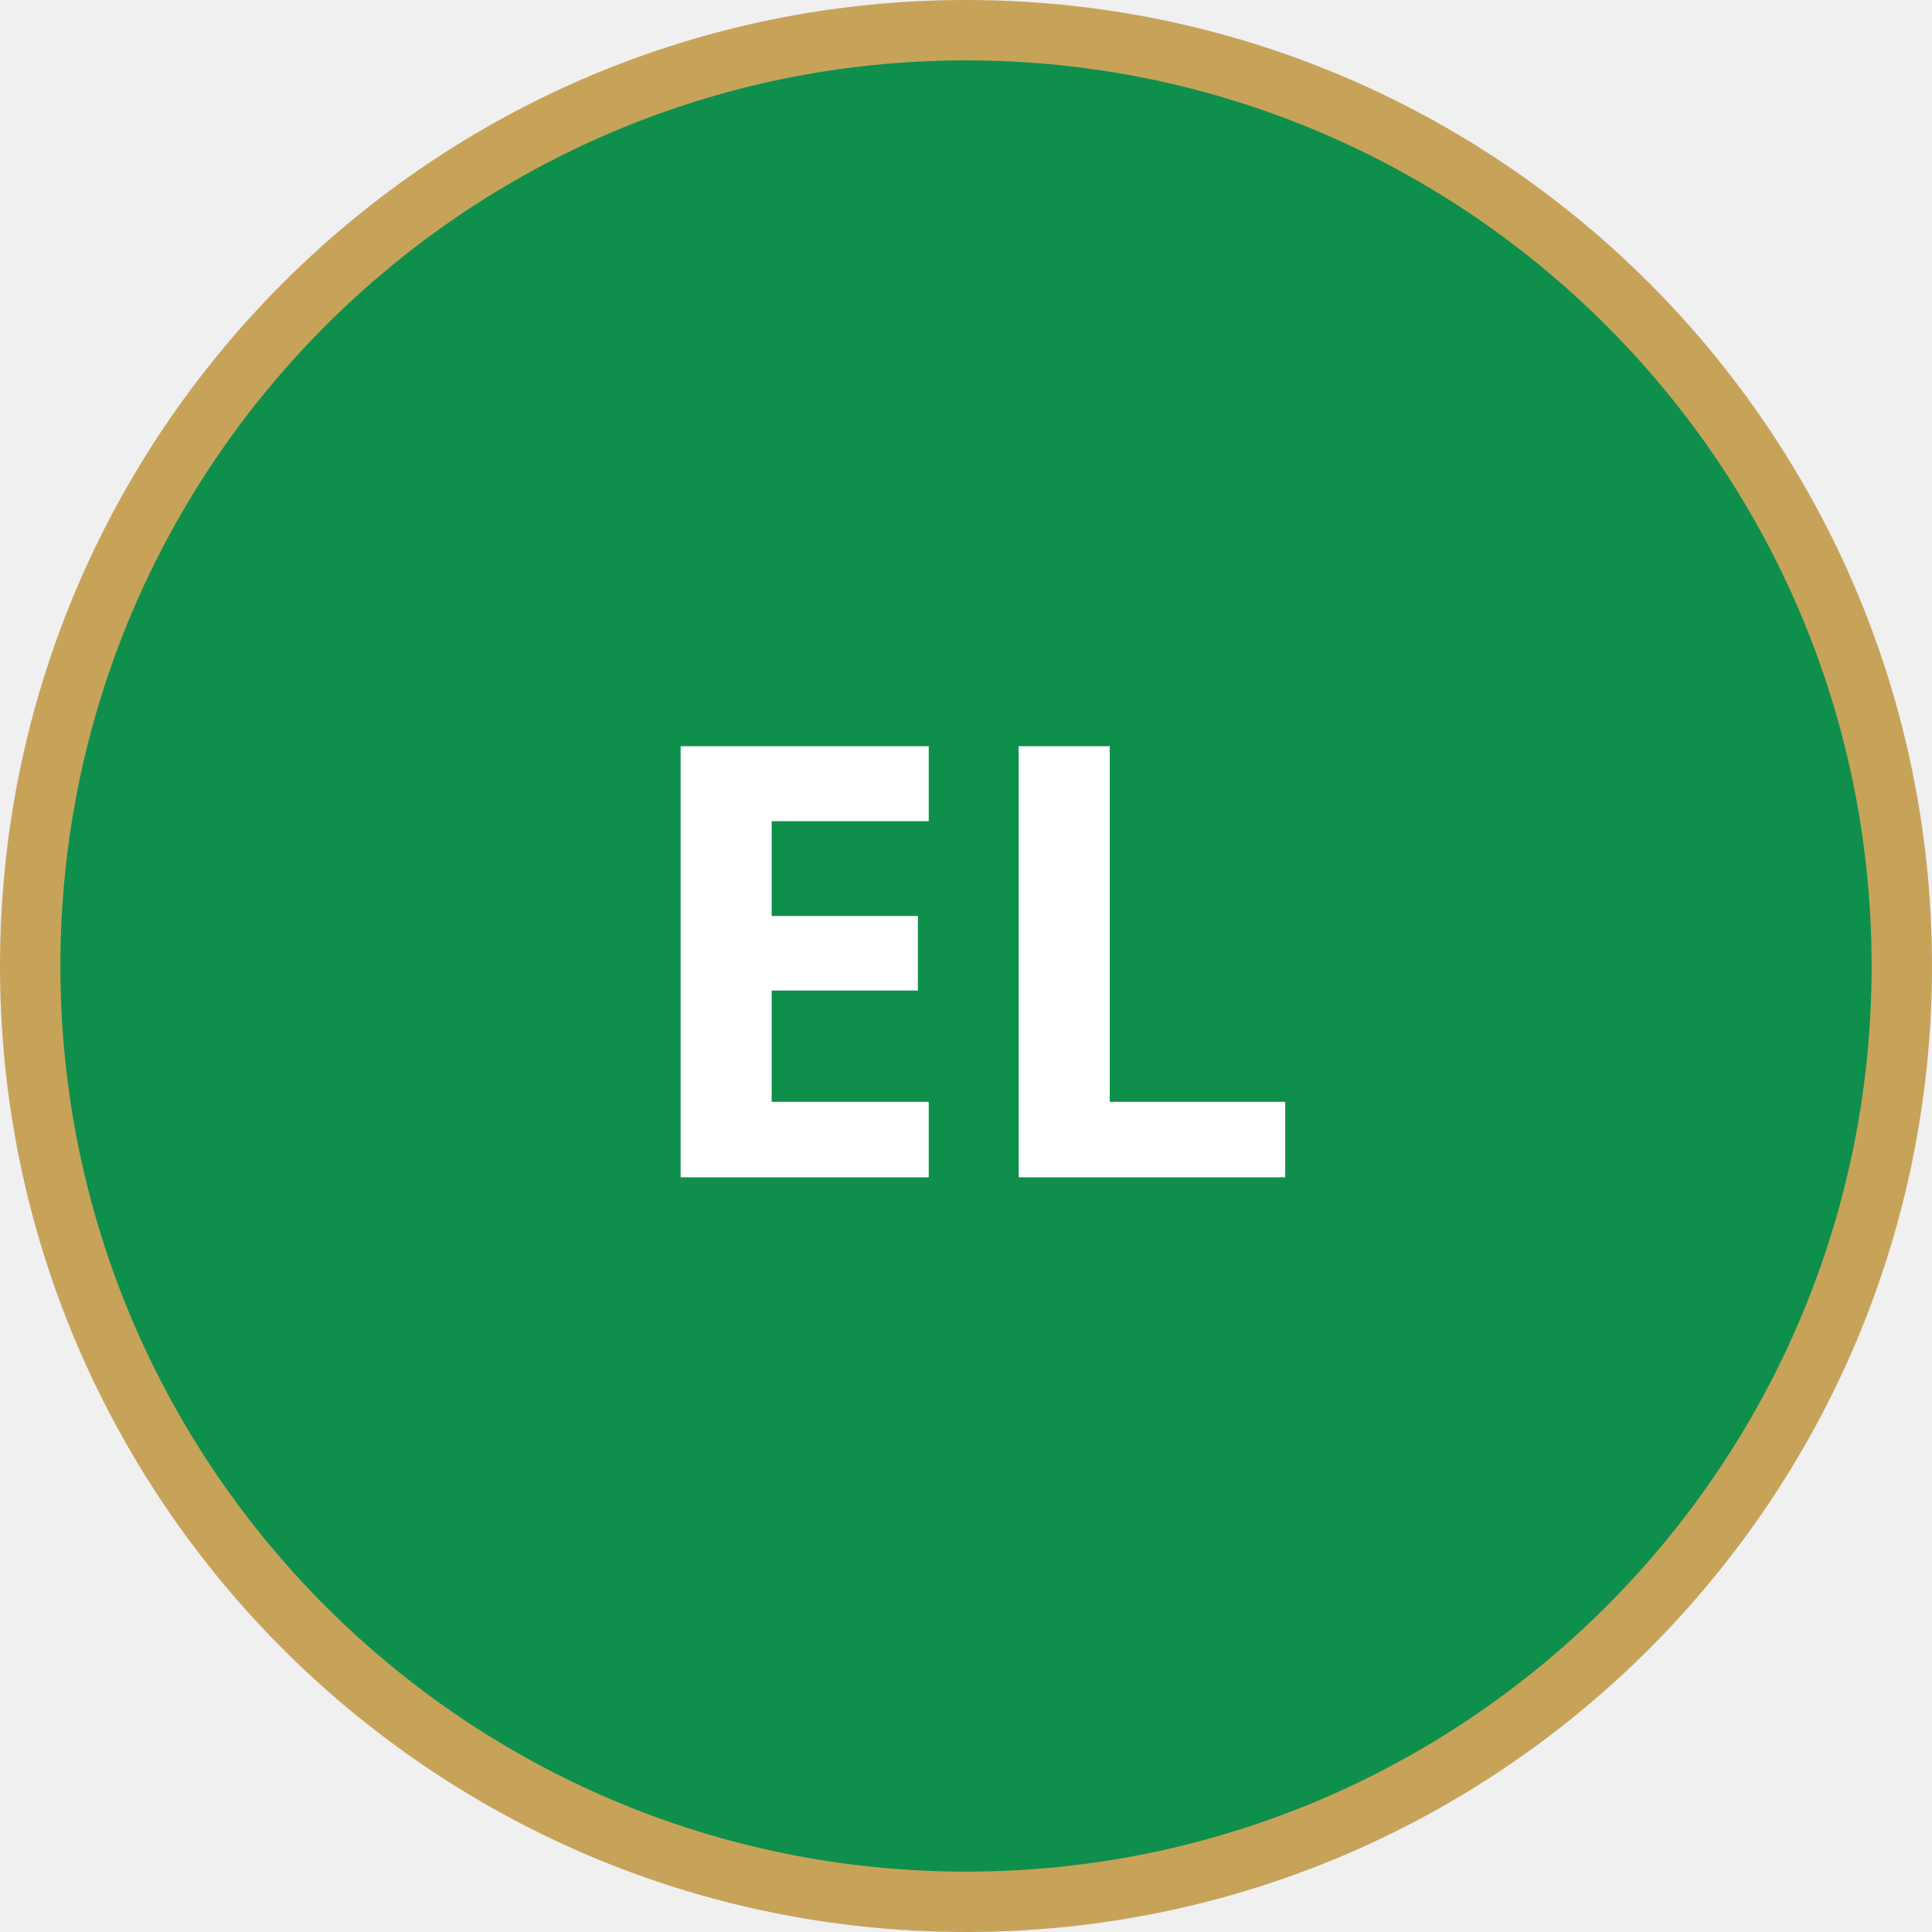
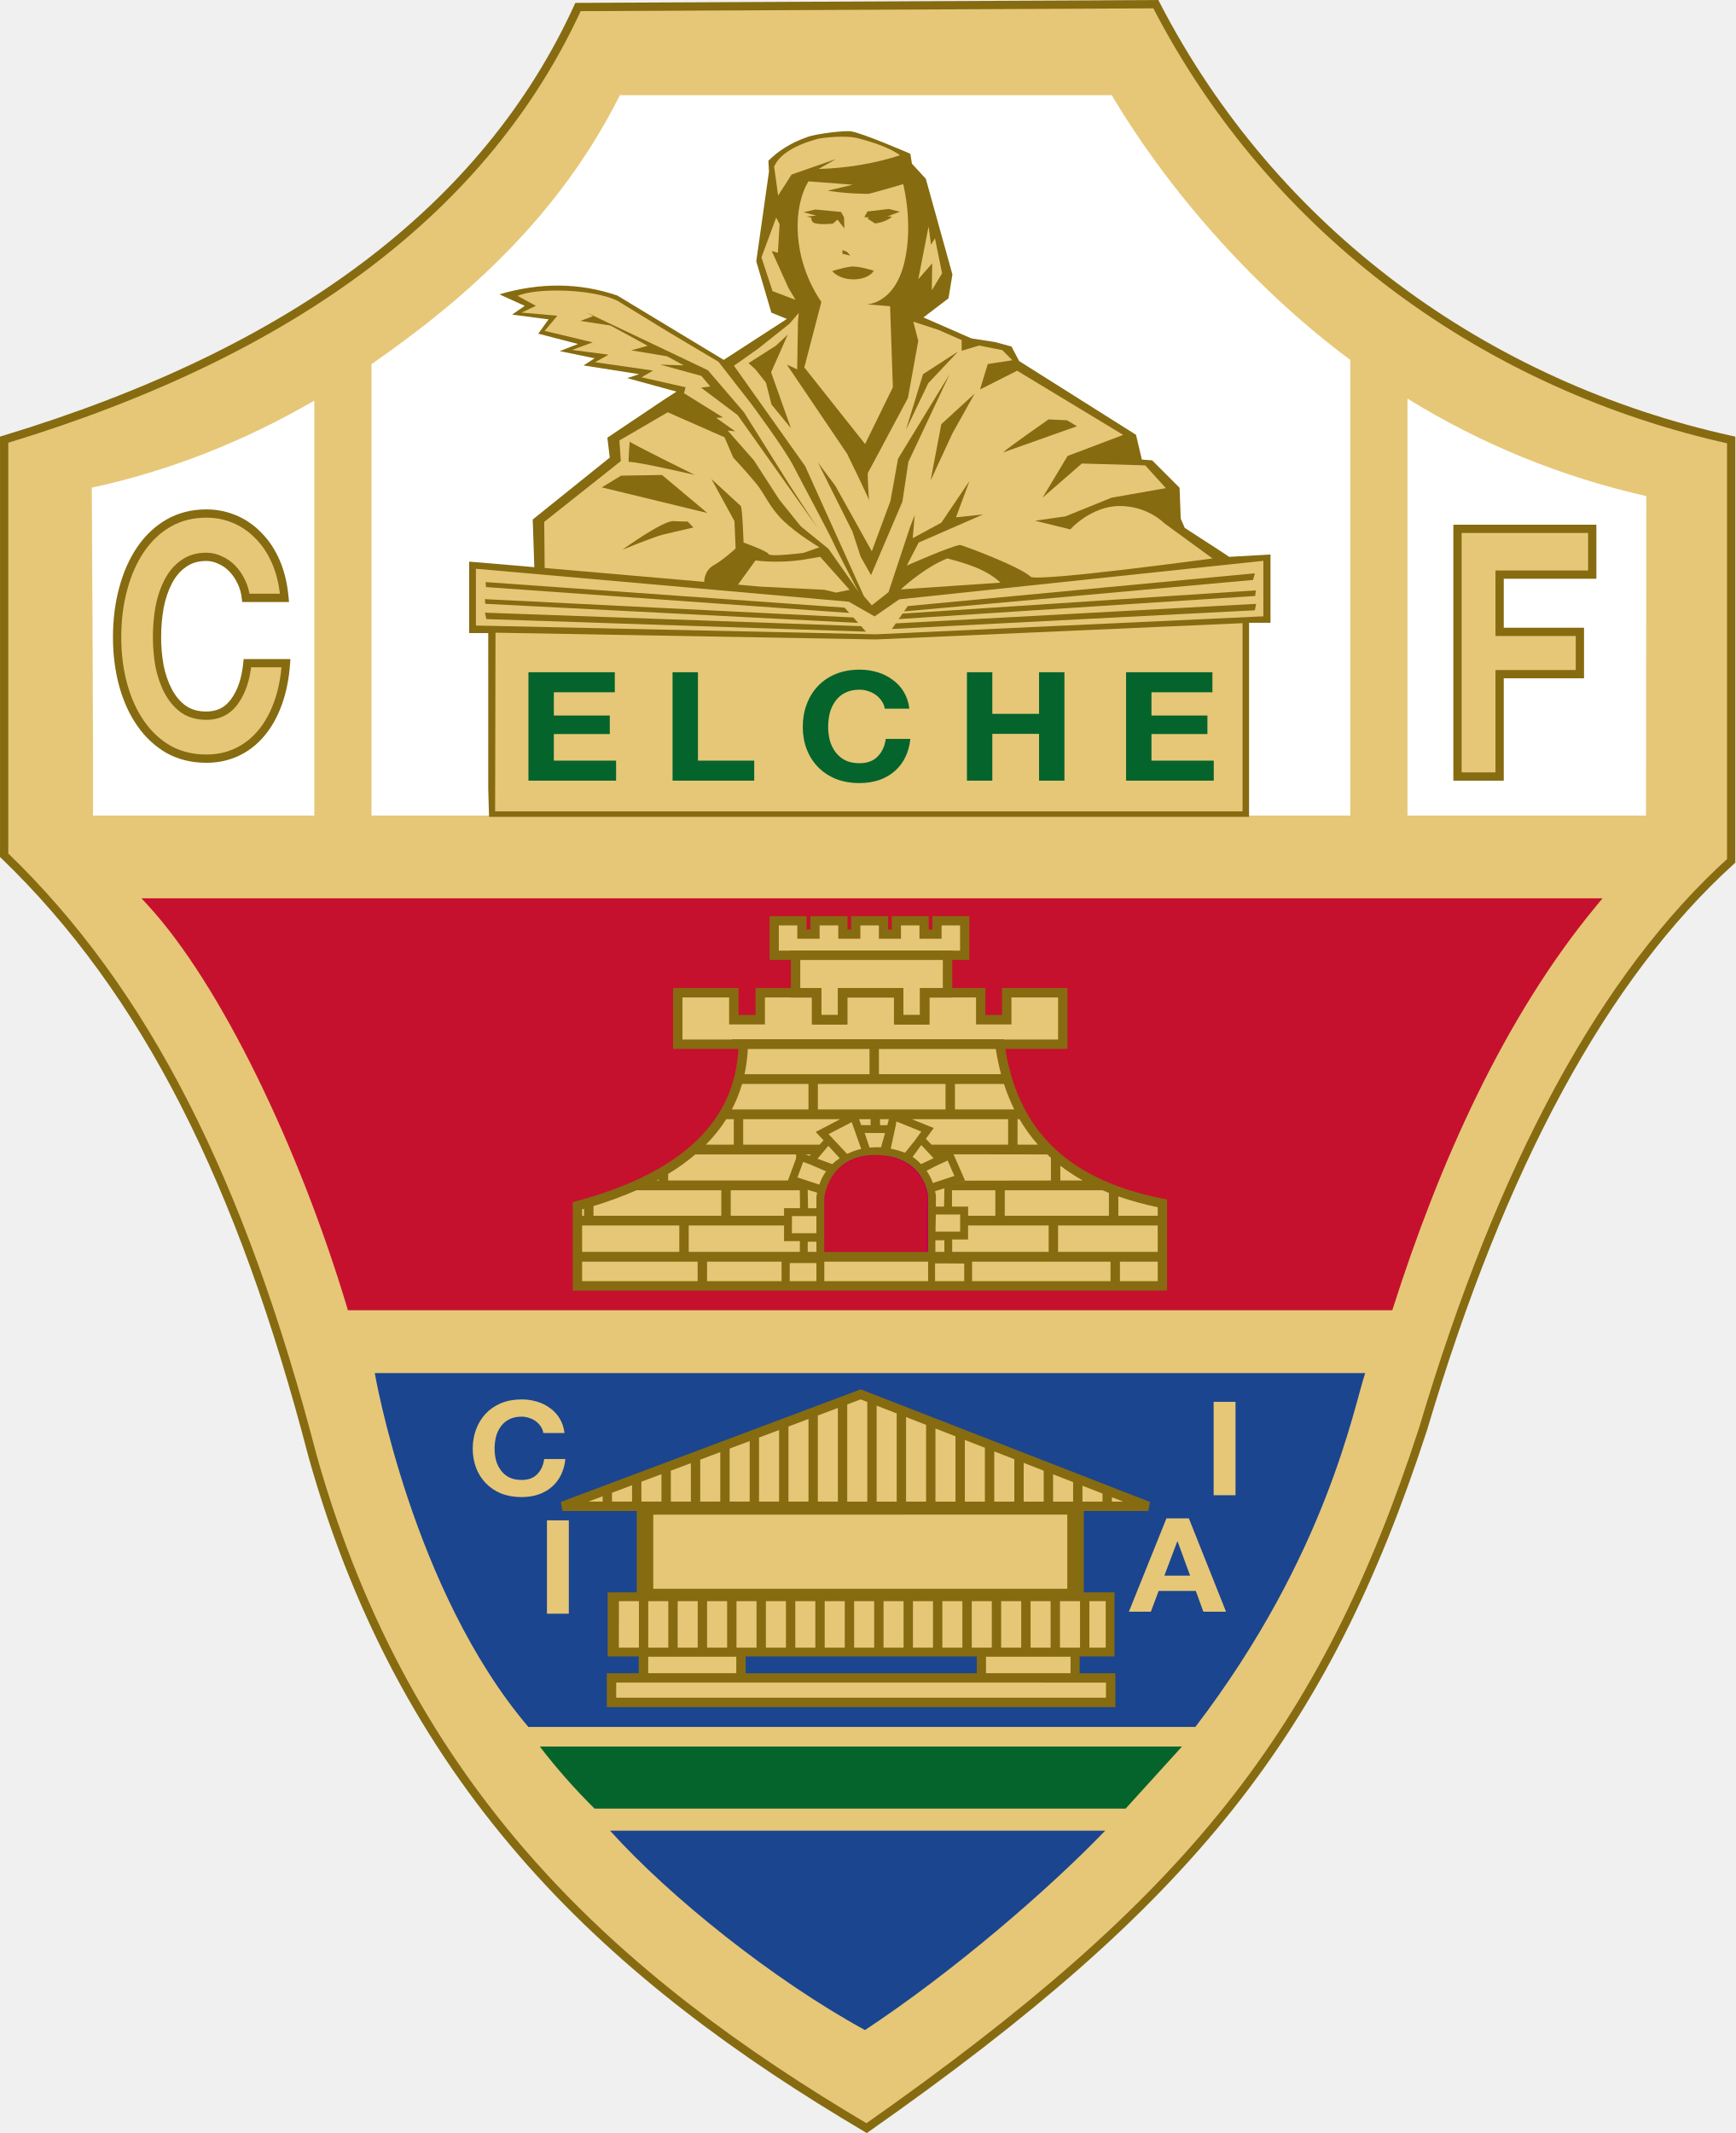
- <svg xmlns="http://www.w3.org/2000/svg" viewBox="0 0 64 64" role="img" aria-label="Elche">
-   <circle cx="32" cy="32" r="31" fill="#0f8f4c" stroke="#c7a35a" stroke-width="2" />
-   <text x="32" y="39" text-anchor="middle" font-family="Verdana, sans-serif" font-size="20" font-weight="700" fill="#ffffff">EL</text>
+ <svg xmlns="http://www.w3.org/2000/svg" xml:space="preserve" viewBox="-22.87 1.31 251.18 308.7">
+   <path d="M144.434 1.916c17.03 33.03 47.82 55.251 83.277 63.068v60.917q-27.6 24.974-44.594 82.22c-14.32 43.95-33.636 68.282-80.547 101.187-36.423-21.524-66.463-48.483-80.18-97.209-10.327-39.709-24.168-67.286-44.662-87.014V64.943Q40.89 45.817 60.791 2.324z" style="fill:#e6c777" data-source="https://football-logos.cc" />
+   <path d="m144.434 1.916-.532.274c17.114 33.196 48.062 55.526 83.681 63.378l.13-.584h-.599v60.917h.598l-.4-.443c-18.523 16.764-33.418 44.27-44.768 82.492l.574.171-.57-.186c-7.146 21.933-15.52 38.922-27.949 54.548-12.433 15.626-28.939 29.898-52.37 46.334l.343.49.305-.516c-36.363-21.498-66.232-48.307-79.908-96.855l-.576.162.58-.15c-10.342-39.766-24.224-67.463-44.826-87.295l-.416.432h.598V64.943h-.598l.173.573C20.107 52.74 47.981 31.768 61.338 2.574l-.544-.249.003.6 83.642-.41zl-.532.274zl-.004-.599-84.023.411-.158.347C47.071 30.87 19.567 51.643-22.443 64.37l-.425.128v60.84l.183.176c20.386 19.624 34.185 47.081 44.497 86.733l.004.014v-.002c13.758 48.902 43.967 76.013 80.451 97.562l.332.196.316-.222c23.48-16.469 40.084-30.813 52.62-46.567 12.534-15.754 20.978-32.905 28.151-54.923l.005-.016c11.31-38.104 26.146-65.414 44.423-81.945l.196-.179V64.501l-.469-.104c-35.3-7.783-65.93-29.895-82.876-62.757l-.168-.327-.367.001z" style="fill:#866b10" />
+   <path d="M27.937 190.337c-6.966-23.174-18.317-46.83-28.962-58.42l208.846.001c-13.537 16.298-22.943 37.61-29.596 58.42z" style="fill:#c5112e" />
+   <path d="m27.937 190.337.573-.172c-6.994-23.243-18.337-46.928-29.094-58.653l-.44.405v.6H207.82v-.599l-.46-.382c-13.612 16.392-23.038 37.768-29.706 58.62l.57.181v-.598H27.937zl.573-.172zv.6h150.724l.135-.417c6.637-20.767 16.023-42.015 29.486-58.22l.814-.98H-2.388l.922 1.002c10.534 11.455 21.891 35.082 28.83 58.188l.127.427h.446z" style="fill:#c5112e" />
+   <path d="M-9.423 119.34c.12.044-.162-47.454-.162-47.454 11.201-2.413 22.03-6.684 32.211-12.6v60.054zM180.86 59.003c10.624 6.558 22.082 11.262 34.572 14.108l-.043 46.23H180.86zM30.905 54.013C44.52 44.558 58.107 32.58 66.856 15.08h71.193c8.988 15.137 21.961 29.02 34.53 38.315v65.945H30.904z" style="fill:#fff" />
+   <path d="M53.61 251.242c-16.813-19.75-22.233-51.208-22.233-51.208H174.74c-1.644 4.767-5.47 26.19-24.582 51.208zM102.334 295.114c-13.293-7.266-28.26-19.266-36.896-28.854h71.664c-8.353 8.666-21.979 20.395-34.768 28.854" style="fill:#1b458f" />
+   <path d="M55.267 254.082h92.951l-8.16 8.985H63.194a88.5 88.5 0 0 1-7.927-8.985" style="fill:#05642c" />
+   <path d="M56.301 221.343h3.164v13.51h-3.164zM152.801 204.193h3.166v13.512h-3.166z" style="fill:#e6c777" />
+   <path d="m145.971 221.057-5.44 13.51h3.181l1.13-3.009h5.381l1.088 3.008h3.285l-5.38-13.509zm-.303 8.291 1.873-4.96h.041l1.813 4.96z" style="fill:#e6c777;fill-rule:evenodd" />
+   <path d="M55.775 208.704h3.065q-.142-1.17-.685-2.08a5 5 0 0 0-1.392-1.515 6 6 0 0 0-1.896-.944 7.6 7.6 0 0 0-2.236-.324q-1.653.001-2.984.548c-.87.368-1.61.87-2.215 1.516a6.7 6.7 0 0 0-1.39 2.272q-.485 1.285-.485 2.8a7.8 7.8 0 0 0 .484 2.762 6.6 6.6 0 0 0 1.391 2.212 6.5 6.5 0 0 0 2.215 1.496q1.334.53 2.984.53 1.33 0 2.438-.378a5.8 5.8 0 0 0 1.938-1.1 5.5 5.5 0 0 0 1.33-1.739 6.5 6.5 0 0 0 .622-2.29h-3.063q-.178 1.363-1.005 2.197-.81.832-2.259.832-1.068-.002-1.813-.38c-.5-.267-.9-.612-1.209-1.04a4.4 4.4 0 0 1-.688-1.439 7 7 0 0 1-.202-1.665 7.4 7.4 0 0 1 .202-1.724 4.4 4.4 0 0 1 .688-1.475 3.2 3.2 0 0 1 1.21-1.04q.743-.398 1.812-.397a3.2 3.2 0 0 1 1.107.19q.546.166.97.49c.28.214.52.466.706.756q.281.42.36.93M12.718 87.836h5.591q-.26-2.944-1.252-5.225-.995-2.279-2.537-3.8a10.2 10.2 0 0 0-3.454-2.375 10.4 10.4 0 0 0-4.08-.805c-2.01 0-3.826.458-5.44 1.375q-2.389 1.376-4.043 3.8-1.656 2.42-2.536 5.701-.885 3.227-.886 7.028.001 3.706.886 6.933.879 3.183 2.536 5.56 1.654 2.373 4.042 3.752c1.615.885 3.431 1.327 5.44 1.327 1.62 0 3.1-.313 4.446-.95q2.025-.95 3.528-2.752 1.51-1.808 2.428-4.37.917-2.567 1.14-5.746H12.94c-.222 2.28-.832 4.115-1.84 5.508q-1.469 2.09-4.115 2.09-1.946 0-3.309-.95c-.908-.663-1.64-1.536-2.207-2.615Q.624 99.71.222 97.713a23.3 23.3 0 0 1-.368-4.178q-.001-2.234.368-4.323c.268-1.394.684-2.627 1.247-3.707q.849-1.66 2.207-2.609 1.362-1 3.31-1 1.066 0 2.02.477a5.4 5.4 0 0 1 1.764 1.234c.518.54.945 1.17 1.287 1.898q.517 1.05.661 2.331" style="fill:#e6c777" />
+   <path d="M12.718 87.836v.6h6.244l-.058-.653c-.18-2.016-.607-3.819-1.3-5.41-.689-1.577-1.575-2.914-2.665-3.987l-.42.426.432-.415a10.8 10.8 0 0 0-3.656-2.513 11 11 0 0 0-4.31-.85c-2.102 0-4.029.482-5.737 1.452-1.676.965-3.093 2.301-4.24 3.982q-1.72 2.518-2.62 5.884c-.604 2.205-.906 4.603-.906 7.183 0 2.517.303 4.884.907 7.091q.901 3.272 2.622 5.742c1.147 1.65 2.564 2.966 4.233 3.93l.005.003.007.003c1.708.938 3.63 1.402 5.728 1.401 1.695.001 3.271-.33 4.702-1.008 1.428-.67 2.678-1.646 3.731-2.91 1.06-1.265 1.9-2.789 2.531-4.552q.949-2.656 1.174-5.905l.044-.64h-6.77l-.054.541c-.214 2.207-.8 3.935-1.728 5.215l-.004.004v.001c-.895 1.246-2.02 1.822-3.627 1.835-1.202-.002-2.17-.287-2.966-.84l-.342.49.353-.483c-.829-.606-1.499-1.4-2.029-2.41q-.802-1.528-1.19-3.449l-.586.118.59-.107a22.7 22.7 0 0 1-.359-4.07c0-1.457.12-2.86.358-4.219l-.589-.104.587.113c.258-1.345.658-2.522 1.19-3.542l.008-.017-.006.013c.53-1.035 1.196-1.819 2.016-2.39l.004-.004.007-.005c.796-.583 1.758-.882 2.955-.884.621 0 1.2.137 1.754.414l.016.008.014.006c.59.255 1.11.618 1.57 1.1.47.49.86 1.062 1.177 1.738l.006.01a6.4 6.4 0 0 1 .603 2.13l.06.533h.535v-.599l.595-.066a7.6 7.6 0 0 0-.719-2.527l-.537.265.541-.254a7.6 7.6 0 0 0-1.396-2.059 5.95 5.95 0 0 0-1.959-1.369l-.236.55.268-.537a5.1 5.1 0 0 0-2.289-.54c-1.398-.002-2.645.367-3.664 1.117l.355.482-.342-.49C2.34 83.1 1.542 84.054.94 85.233l.01-.017-.008.013c-.594 1.137-1.028 2.43-1.305 3.871l-.002.01a25.5 25.5 0 0 0-.375 4.426q-.002 2.19.377 4.284l.001.008.001.003c.277 1.38.711 2.64 1.303 3.77.604 1.15 1.397 2.1 2.384 2.82l.005.003.005.004c1.02.712 2.258 1.058 3.651 1.056 1.922.014 3.535-.803 4.604-2.343l-.489-.345.486.351c1.086-1.504 1.721-3.45 1.95-5.802l-.597-.057v.598h5.586v-.598l-.597-.042c-.144 2.074-.516 3.934-1.105 5.584q-.89 2.478-2.323 4.188c-.953 1.143-2.055 1.998-3.323 2.595-1.264.597-2.65.894-4.192.894-1.923 0-3.63-.42-5.153-1.254l-.288.525.3-.519c-1.516-.875-2.793-2.06-3.85-3.577-1.062-1.52-1.878-3.308-2.45-5.375-.574-2.093-.865-4.352-.865-6.773 0-2.487.291-4.777.865-6.87.573-2.137 1.392-3.97 2.452-5.52 1.058-1.55 2.336-2.75 3.847-3.62 1.52-.86 3.223-1.294 5.142-1.295 1.373 0 2.648.253 3.85.758a9.6 9.6 0 0 1 3.254 2.238l.004.004.008.008c.967.952 1.771 2.153 2.408 3.613.631 1.451 1.035 3.125 1.205 5.038l.596-.053v-.599h-5.59v.6l.594-.067z" style="fill:#866b10" />
+   <path d="M609.599 274.769h13.407v-6.627H603.5v35.846h6.099v-14.812h11.619v-6.123h-11.619z" style="fill:#e6c777" transform="translate(-415.402 -190.296)" />
+   <path d="M603.5 268.142h-.599v36.445h7.296v-14.813h11.619v-7.319h-11.619v-7.088h13.407v-7.825h-20.703v.6zv.598h18.908v5.43H609v9.482h11.619v4.925H609v14.813h-4.902v-35.248zv.598z" style="fill:#866b10" transform="translate(-415.402 -190.296)" />
+   <path d="M47.803 115.468V92.934h-2.759V82.59l9.426.804-.23-6.898 11.151-8.964-.347-2.877 8.048-5.402 1.953-1.266-7.127-1.954 1.725-.57-8.048-1.266 1.61-1.035-5.059-1.035 2.646-1.034-5.75-1.493 1.494-2.069-5.284-.689 1.836-1.266-3.677-1.668q8.902-2.618 17.071.172l15.404 9.314 9.138-5.922-2.243-.92-2.182-7.415 1.837-12.989-.08-1.58c1.472-1.455 3.243-2.589 5.683-3.449 1.314-.463 5.423-.957 6.337-.792 1.817.326 8.522 3.237 8.522 3.237l.23 1.434 2.012 2.186 3.852 13.852-.572 3.451-3.624 2.76 6.955 3.044 3.392.518 2.398.654 1.108 2.104 16.917 10.67.842 3.581 1.496.118 3.965 3.966.172 4.481.576 1.325 5.404 3.504 1.031.69 5.98-.344v9.884h-3.105v28.087H47.917z" style="fill:#866b10" />
+   <path d="M461.422 273.92v8.217l57.937 1.268 55.809-2.59h.233v-8.044l-52.708 5.576-3.564 2.468-3.736-2.126z" style="fill:#e6c777" transform="translate(-415.402 -190.296)" />
+   <path d="M572.389 309.025h-108.19l.057-26.689v.836l55.047.978 53.086-2.356z" style="fill:#e6c777" transform="translate(-415.402 -190.296)" />
+   <path d="m55.965 83.51 23.104 2.01s-.058-1.608 1.38-2.416c1.438-.804 3.161-2.413 3.161-2.413l-.17-3.965-3.336-6.095s4.023 3.682 4.254 3.91c.228.23.402 5.29.402 5.29s3.392 1.205 3.62 1.663c.231.462 5.058-.17 5.058-.17l2.301-.805s-3.219-1.896-5.23-3.85c-2.01-1.954-2.644-3.796-3.852-5.29-1.208-1.493-3.393-3.849-3.393-3.849L82 64.596l-8.219-3.619-6.994 4.077.205 2.987-11.086 8.796z" style="fill:#e6c777" />
+   <path d="M67.23 80.866s5.862-4.254 7.413-4.139c.446.034 1.19.053 2.02.063l.84.863c-1.822.417-3.749.86-4.41 1.028-1.38.345-5.864 2.185-5.864 2.185" style="fill:#866b10" />
+   <path d="m76.137 58.22 5.635 3.503-.979.06 2.76 1.954-1.093-.115 3.795 4.311 3.676 5.69 3.104 3.852 4.024 3.273 3.505 5.002.863 1.263s-3.102-5.863-3.68-7.182c-.572-1.322-4.424-8.45-5.747-11.035-1.323-2.59-6.206-9.142-6.206-9.142l-4.657-5.979-7.243-4.31-7.412-4.54c-3.567-1.718-11.72-1.904-14.424-.692l2.64 1.44-2.068.976 5.171.458-1.836 2.188 6.954 1.664-2.989 1.095 5.287.688-1.955 1.091 8.395 1.207-1.668.98 6.381 1.436z" style="fill:#e6c777;fill-rule:evenodd" />
+   <path d="m83.954 85.922 2.53-3.504s1.436.228 3.734.172c2.301-.057 3.91-.402 3.91-.402l1.722-.29 4.255 4.772-1.955.402-1.666-.402-9.312-.46z" style="fill:#e6c777" />
+   <path d="m83.37 54.24 10.301 14.522 8.505 18.828 1.146 1.321 2.416-1.898 3.16-9.538.633-1.608-.285 3.33 4.137-2.239 4.078-6.032-1.955 5.255 3.912-.414-9.31 4.064-1.726 3.332s6.38-2.817 7.703-2.986c.18-.025 8.588 3.064 10.23 4.598.862.804 26.325-2.646 26.325-2.646l-7.014-5.115s-2.355-2.472-6.436-2.472c-4.082 0-7.219 3.39-7.105 3.39l-5.139-1.26 4.426-.637 6.667-2.699 7.85-1.378-2.987-3.298-9.173-.268-5.69 4.943 3.621-6.034 8.05-3.049-15.349-9.289-5.375 2.71 1.121-3.679 3.563-.546-1.47-1.475-3.359-.654-2.514.757v-1.543l-3.29-1.453-3.712-1.225.723 2.774-1.496 8.28s-5.859 10.978-5.803 10.858c-.057.06.113 4.083.23 4.143.213.104-3.218-6.9-3.218-6.9l-8.737-12.934 1.495.692.113-6.839.116-1.324-1.345 1.558-4.53 3.604z" style="fill:#e6c777;fill-rule:evenodd" />
+   <path d="m504.148 245.486 2.875 8.108-2.818-3.451-.803-3.161-1.552-1.954-.979-.863 3.967-2.528 1.725-1.612zM524.016 258.456l5.976-12.698-7.472 12.241-1.093 6.093-2.702 7.297-5.286-9.482-2.529-3.391 5 10.003 1.207 3.674 1.494 2.647 4.543-10.633zM530.395 254.323l-3.163 6.836 1.553-8.164 4.826-4.423z" style="fill:#866b10" transform="translate(-415.402 -190.296)" />
+   <path d="M122.35 66.783c.346-.46 6.551-4.772 6.551-4.772l2.672.121 1.443.864z" style="fill:#866b10" data-source="https://football-logos.cc" />
+   <path d="M107.52 86.611s3.276-3.102 6.725-4.483c0 0 2.875.692 4.83 1.612 1.953.916 2.872 1.895 2.872 1.895z" style="fill:#e6c777" />
+   <path d="M68.157 68.151c1.42 0 9.541 1.895 9.541 1.895s-9.426-4.654-9.426-4.828c0 0-.233 2.933-.115 2.933" style="fill:#866b10" />
+   <path d="m526.889 247.076-3.219 6.723 2.47-8.041 5.076-3.282zM510.91 268.057l-11.609-16.38-5.291-3.969 1.324-.171-1.286-1.53-5.958-1.633 3.414.111-2.416-1.311-5.192-.867 2.385-.661-5.385-2.927-4.357-.667 1.838-.689-1.033-.573 17.646 8.391 5.229 6.093 6.666 10.633z" style="fill:#866b10" transform="translate(-415.402 -190.296)" />
+   <path d="M107.98 39.508c-1.494 5.835-5.39 5.848-5.39 5.848l3.38.274.401 11.726-4.022 8.22-8.796-11.093 2.473-9.486s-2.588-3.388-3.276-8.447c-.79-5.807 1.408-8.996 1.408-8.996l6.407.49-3.619.86s2.516.458 5.86.458c.288 0 5.06-1.406 5.06-1.406s1.55 5.948.114 11.552" style="fill:#e6c777" />
+   <path d="M89.184 25.42q1.141-2.566 6.173-3.979c.816-.229 4.4-.606 6.076-.088q4.021 1.04 5.98 2.42c-3.463 1.168-7.818 1.895-11.79 1.99l2.527-1.438-6.438 2.244-1.953 3.042z" style="fill:#e6c777" />
+   <path d="m506.658 233.283 1.033 1.724-3.334-1.266-1.609-4.884 2.136-5.767.493.963-.244 4.127-.891-.243zM527.291 227.018l-.346-2.644-1.494 7.644 2.014-2.298-.059 3.909 1.492-2.472-1.031-5.058z" style="fill:#e6c777" transform="translate(-415.402 -190.296)" />
+   <path d="M97.577 40.543s1.435-.458 2.587-.632c1.147-.172 3.448.576 3.448.576-.918 1.552-4.483 1.78-6.035.056" style="fill:#866b10" />
+   <path d="M514.473 228.339v-.545l.661.259.489.545z" style="fill:#866b10" transform="translate(-415.402 -190.296)" />
+   <path d="m107.393 31.952-1.44.543a2.4 2.4 0 0 0-.368.103l.668.072c-.518.461-1.523.9-2.47.975l-1.114-.717.273-.115-.03-.028-.678-.057.461-.807 3.098-.37zM99.301 32.815l.056 1.55-1.003-1.269-.662.577s-1.516.184-2.5-.029c-.604-.127-.64-.595-.623-.822l-.672-.18 1.371-.122c-.43-.15-1.83-.484-1.83-.484l1.695-.402 3.737.346.458.833z" style="fill:#866b10" />
+   <path d="m479.637 262.141 2.795-1.696 5.929-.096 6.555 5.502zM462.877 276.57l-.051-.72 51.959 3.694.684.769zM516.053 280.971l.698.786-53.976-2.765-.051-.674zM517.17 282.227l.713.798-54.955-1.82-.204-.929zM523.389 280.095l.535-.773 50.247-4.747-.262.963zM522.621 281.205l.551-.798 51.141-3.36-.094.81zM521.633 282.636l.56-.811 52.157-2.824-.182.929z" style="fill:#866b10" transform="translate(-415.402 -190.296)" />
+   <path d="M481.71 301.688h-9.011v-3.848h8.099v-2.68h-8.099v-3.363h8.824v-2.902h-12.5v15.691h12.687zM501.705 301.688h-8.146v-12.793h-3.675v15.691h11.821z" style="fill:#05642c" transform="translate(-415.402 -190.296)" />
+   <path d="M105.197 103.873h3.56c-.113-.906-.376-1.712-.797-2.416a5.8 5.8 0 0 0-1.615-1.758 7 7 0 0 0-2.202-1.1 8.8 8.8 0 0 0-2.597-.374c-1.28 0-2.438.214-3.466.638q-1.523.637-2.574 1.758a7.6 7.6 0 0 0-1.615 2.637q-.562 1.497-.563 3.251.002 1.716.563 3.211a7.5 7.5 0 0 0 1.615 2.568q1.052 1.1 2.574 1.74 1.543.612 3.466.613 1.544 0 2.832-.439a6.7 6.7 0 0 0 2.246-1.275 6.3 6.3 0 0 0 1.543-2.022c.393-.789.633-1.674.73-2.656h-3.56q-.209 1.58-1.172 2.547c-.62.646-1.496.97-2.619.97-.829 0-1.529-.149-2.107-.439a4.1 4.1 0 0 1-1.405-1.21 5.3 5.3 0 0 1-.798-1.67 8.3 8.3 0 0 1-.232-1.937c0-.688.081-1.355.232-1.998a5.2 5.2 0 0 1 .798-1.714 3.74 3.74 0 0 1 1.405-1.209q.865-.461 2.107-.462c.453 0 .88.072 1.29.221a3.6 3.6 0 0 1 1.12.571q.493.374.818.88c.22.32.36.682.423 1.074" style="fill:#05642c" />
+   <path d="M536.168 297.816h6.766v6.77h3.673v-15.691h-3.673v6.022h-6.766v-6.022h-3.674v15.691h3.674zM568.218 301.688h-9.013v-3.848h8.098v-2.68h-8.098v-3.363h8.822v-2.902h-12.498v15.691h12.689z" style="fill:#05642c" transform="translate(-415.402 -190.296)" />
+   <path d="M89.194 139.56v-4.99h4.011v1.931h1.892v-1.932h4.043v1.932h1.861v-1.932h4.015v1.932h1.862v-1.932h4.013v1.932h1.864v-1.932h4.012v4.99h-2.483v5.424h4.806v3.902h3.764v-3.902h8.113v7.452H75.238v-7.452h8.111v3.902h3.822v-3.902h5.117v-5.424zm-4.477 13.007 37.133-.119c1.79 12.983 9.632 20.355 23.535 23.061v11.944H60.711v-11.589q23.565-6.353 24.006-23.297m27.44 21.183s-.53-5.955-7.975-5.955-8.167 6.592-8.167 6.592l-.003 8.62h16.027z" style="fill:#e6c777" />
+   <path d="M530.363 335.975v-6.8H507.01v.68h.679v.68h21.315v4.079H525.7v3.904h-2.407v-3.904h-9.47v3.904h-2.404v-3.904h-3.05v-4.759h-.68v.68-.68h-.679v6.12h3.049l.002 3.903h5.122v-3.903h6.751v3.903h5.125v-3.903z" style="fill:#866b10" transform="translate(-415.402 -190.296)" />
+   <path d="M504.596 329.855h.668v-4.322h2.674v1.933h3.228v-1.932h2.707v1.932h3.197v-1.932h2.679v1.932h3.198v-1.933h2.678v1.933h3.199v-1.933h2.674v3.654h-26.902zh.668zv.668h28.24v-6.326h-5.348v1.932h-.527v-1.932h-5.35v1.932h-.526v-1.932h-5.351v1.932h-.525v-1.932h-5.379v1.932h-.556v-1.932h-5.346v6.326h.668z" style="fill:#866b10" transform="translate(-415.402 -190.296)" />
+   <path d="M111.487 182.73v-.337h-15.02v-7.9h-.338l.335.044c.265-2.01 1.26-3.492 2.628-4.495 1.368-1 3.121-1.51 4.87-1.51 1.746 0 3.482.51 4.818 1.508 1.337 1.001 2.284 2.48 2.491 4.487l.336-.034-.337-.006-.122 8.238zv-.337zl.336.005.122-8.258v-.02c-.223-2.189-1.287-3.86-2.762-4.959-1.473-1.1-3.346-1.64-5.223-1.642-1.878 0-3.766.541-5.269 1.64-1.503 1.096-2.612 2.763-2.899 4.951l-.002.023v8.596h16.027l.005-.332z" style="fill:#c4014b" />
+   <path d="M498.07 339.861h5.182v-3.902h6.807l.002 3.902h5.122v-3.902h6.751v3.902h5.125v-3.902h6.751l.001 3.902h5.123v-3.902h6.753v6.093h-55.048v.679h.679-.679v.681h56.408V334.6h-9.473v3.901h-2.404V334.6h-9.47v3.901h-2.407V334.6h-9.47v3.901h-2.404V334.6h-9.526v3.901h-2.463V334.6h-9.471v8.812h.68v-.681h.679v-6.772h6.752z" style="fill:#866b10" transform="translate(-415.402 -190.296)" />
+   <path d="M122.567 177.26h15.077v-3.309l-.92-.38h-14.157zm16.44 0h5.698v-1.24a44 44 0 0 1-5.699-1.56zm5.698 1.411h-14.422v3.821h14.422zm-14.095-6.512h3.25a26.4 26.4 0 0 1-3.25-2.146zm-6.194-5.184h2.947a23 23 0 0 1-2.658-3.689h-.289zm-10.88 1.403-.225.002zm-1.573-1.403h11.092v-3.689H109.13l3.15 1.281-1.136 1.556zm-6.172-3.689h-1.282v.866l1.052.003zm-2.644.861v-.86h-1.668l.303.856zm-4.402-.86h-14.04v3.688h11.06l.571-.637-1.135-1.209zm-4.252 5.1h-.737l-.032.83h-1.36l-.002-.266v-.564H77.777a30 30 0 0 1-3.932 2.818v.954h17.34l1.177-3.208.001.266h1.361v-.83l.588.203zm-1.592 5.183H82.9v3.69h7.72v-1.092h2.312zm-2.283 5.101H76.82v3.821h16.083l.005-1.56-2.289.002zm3.427 3.821h1.26v-1.479l-1.26.008zm2.4 0h15.028v-7.887c0-.816-.843-6.129-7.638-6.129s-7.39 6.143-7.39 6.143zm16.08 0h1.3v-1.679h-1.3zm2.432 0h13.965v-3.82h-11.666v2.02h-2.299zm6.247-8.922h-6.277v-.757l1.896-.633 12.426-.02v-3.283l-.528-.49-13.565-.02 1.658 3.792-1.886.654v3.122h2.33v1.324h3.947v-3.689zm18.035 10.333v2.821h5.467v-2.82zm-1.362 2.822v-2.82h-20.039v2.82zm-58.404 0h10.788v1.314h6.184v-1.314h15.028v-2.82H96.445v4.134h-6.184v-4.134H79.473zm11.964 0h3.868v-2.619h-3.86zm21.04 0h4.22v-2.548l-4.22-.026zm-51.086-4.233h14.066v-3.82H61.391zm16.72 1.411h-16.72v2.821h16.72zm-16.72-6.643h.281v-1.004l-.28.078zm1.643 0h18.504v-3.689h-12.28a55 55 0 0 1-6.225 2.286zm9.136-5.1h.313v-.17zm7.13-5.185h4.044v-3.689h-1.093a21.5 21.5 0 0 1-2.952 3.69m3.764-5.1h11.091v-3.69h-9.609a20 20 0 0 1-1.482 3.69m12.452 0h18.48v-3.69h-18.48zm19.841 0h8.59a27 27 0 0 1-1.495-3.69h-7.095zm-30.456-5.1h18.09v-3.695H85.377a22.5 22.5 0 0 1-.477 3.694m19.45 0h17.683a34 34 0 0 1-.77-3.695h-16.912v3.694zm-21.357-5.055h39.447l.082.587c.882 6.38 3.225 11.301 7.023 14.99 2.021 1.96 4.47 3.576 7.346 4.862 2.537 1.133 5.406 2.008 8.621 2.634l.551.107v13.185H60.031v-12.79l.502-.136c7.784-2.098 13.605-5.063 17.487-8.832 3.813-3.71 5.798-8.178 6.007-13.543zm33.12 27.838v-2.479h-3.523l-.047 2.48zm-2.334-3.622.053-2.646-1.352.411s.133.598.128.844l-.019 1.392h1.19zm.521-6.67-1.845.854-1.204.637c.391.561.68 1.131.917 1.764l3.106-1.023zm-3.818-2.237-1.252 1.715a7 7 0 0 1 1.215 1.045l1.822-.858zm-2.352 1.111 1.381-1.72.982-1.345-3.619-1.46-.08.546-.736 3.398c.752.127 1.342.321 2.072.581m-3.469-.786.578-2.062-2.956-.016.714 2.12a11 11 0 0 1 1.664-.042m-2.875.238-1.37-3.882-3.35 1.737 2.687 2.864c.828-.375 1.01-.47 2.033-.719m-4.755-.452-1.566 1.871 2.136.781c.354-.347.66-.568 1.073-.859zm-3.644 2.33-.823 2.241 3.163 1.044c.224-.68.497-1.273.977-1.923l-2.248-.973zm2.011 4.45-1.356-.423.051 2.674h1.212v-1.657zm-.096 3.391h-3.539l-.004 2.48h3.543z" style="fill:#866b10" />
+   <path d="m101.681 203.497 40.375 15.375.625.875h-9.625v12.875h4.875v8.25h-5.125l-.125 3.375h5.125v3.875H65.431v-3.625h4.75v-3.75h-4.5v-8.25h4.875v-12.625H59.181v-.5zm-17.375 37.125v3.625h34.875v-3.625z" style="fill:#e6c777;fill-rule:evenodd" />
+   <path d="M75.221 233.038v6.727h2.902v-6.727zm-1.355 6.727v-6.727h-2.902v6.727zm5.611-6.727v6.727h2.902v-6.727zm4.258 0v6.727h2.902v-6.727zm4.256 0v6.727h2.902v-6.727zm4.257 0v6.727h2.902v-6.727zm4.256 0v6.727h2.902v-6.727zm4.258 0v6.727h2.902v-6.727zm4.256 0v6.727h2.902v-6.727zm4.258 0v6.727h2.902v-6.727zm4.256 0v6.727h2.902v-6.727zm4.257 0v6.727h2.902v-6.727zm4.256 0v6.727h2.902v-6.727zm4.258 0v6.727h2.902v-6.727zm4.256 0v6.727h2.902v-6.727zm4.258 0v6.727h2.363v-6.727zm3.254-15.045v.641h1.646zm-1.356.641v-1.168l-2.9-1.129v2.297zm-2.93-3.769 9.802 3.815-.247 1.314h-9.337v11.764h4.455v9.285h-5.049v2.424h5.168v4.906H64.964v-4.906h4.62l.001-2.424h-4.502v-9.285h4.21v-11.764H58.546l-.239-1.317 43.408-16.294zm-1.326 3.77v-2.825l-2.9-1.13v3.953zm-4.256-.002v-4.479l-2.9-1.13v5.61zm-4.255 0v-6.137l-2.9-1.129v7.265zm-4.256 0v-7.793l-2.902-1.13v8.922zm-4.256 0v-9.45l-2.902-1.129v10.577zm-4.256-.002v-11.104l-2.902-1.129v12.233zm-4.256 0v-12.76l-2.902-1.13v13.89zm-4.257 0v-14.417l-.962-.375-1.939.73v14.062zm-4.256 0v-13.555l-2.9 1.09v12.463zm-4.255-.002v-11.956l-2.9 1.09v10.866zm-4.257 0v-10.358l-2.9 1.09v9.268zm-4.256 0v-8.76l-2.9 1.09v7.67zm-4.256 0v-7.163l-2.9 1.09v6.071zm-4.256-.002v-5.563l-2.9 1.09v4.474h2.9zm-4.256 0v-3.966l-2.902 1.09v2.875zm-4.256 0v-2.368l-2.902 1.09v1.277zm-4.255-.002v-.769l-2.048.77zm1.96 26.192v2.197h70.892v-2.188zm52.194-3.773H85.064v2.426h33.454zm1.334.037v2.381h12.238v-2.38zm-48.895 0v2.381h12.748v-2.38zm-4.24-8.043-.012 6.727h2.904v-6.727zm4.97-12.514v10.72h59.93V220.51z" style="fill:#866b10" data-source="https://football-logos.cc" />
</svg>
